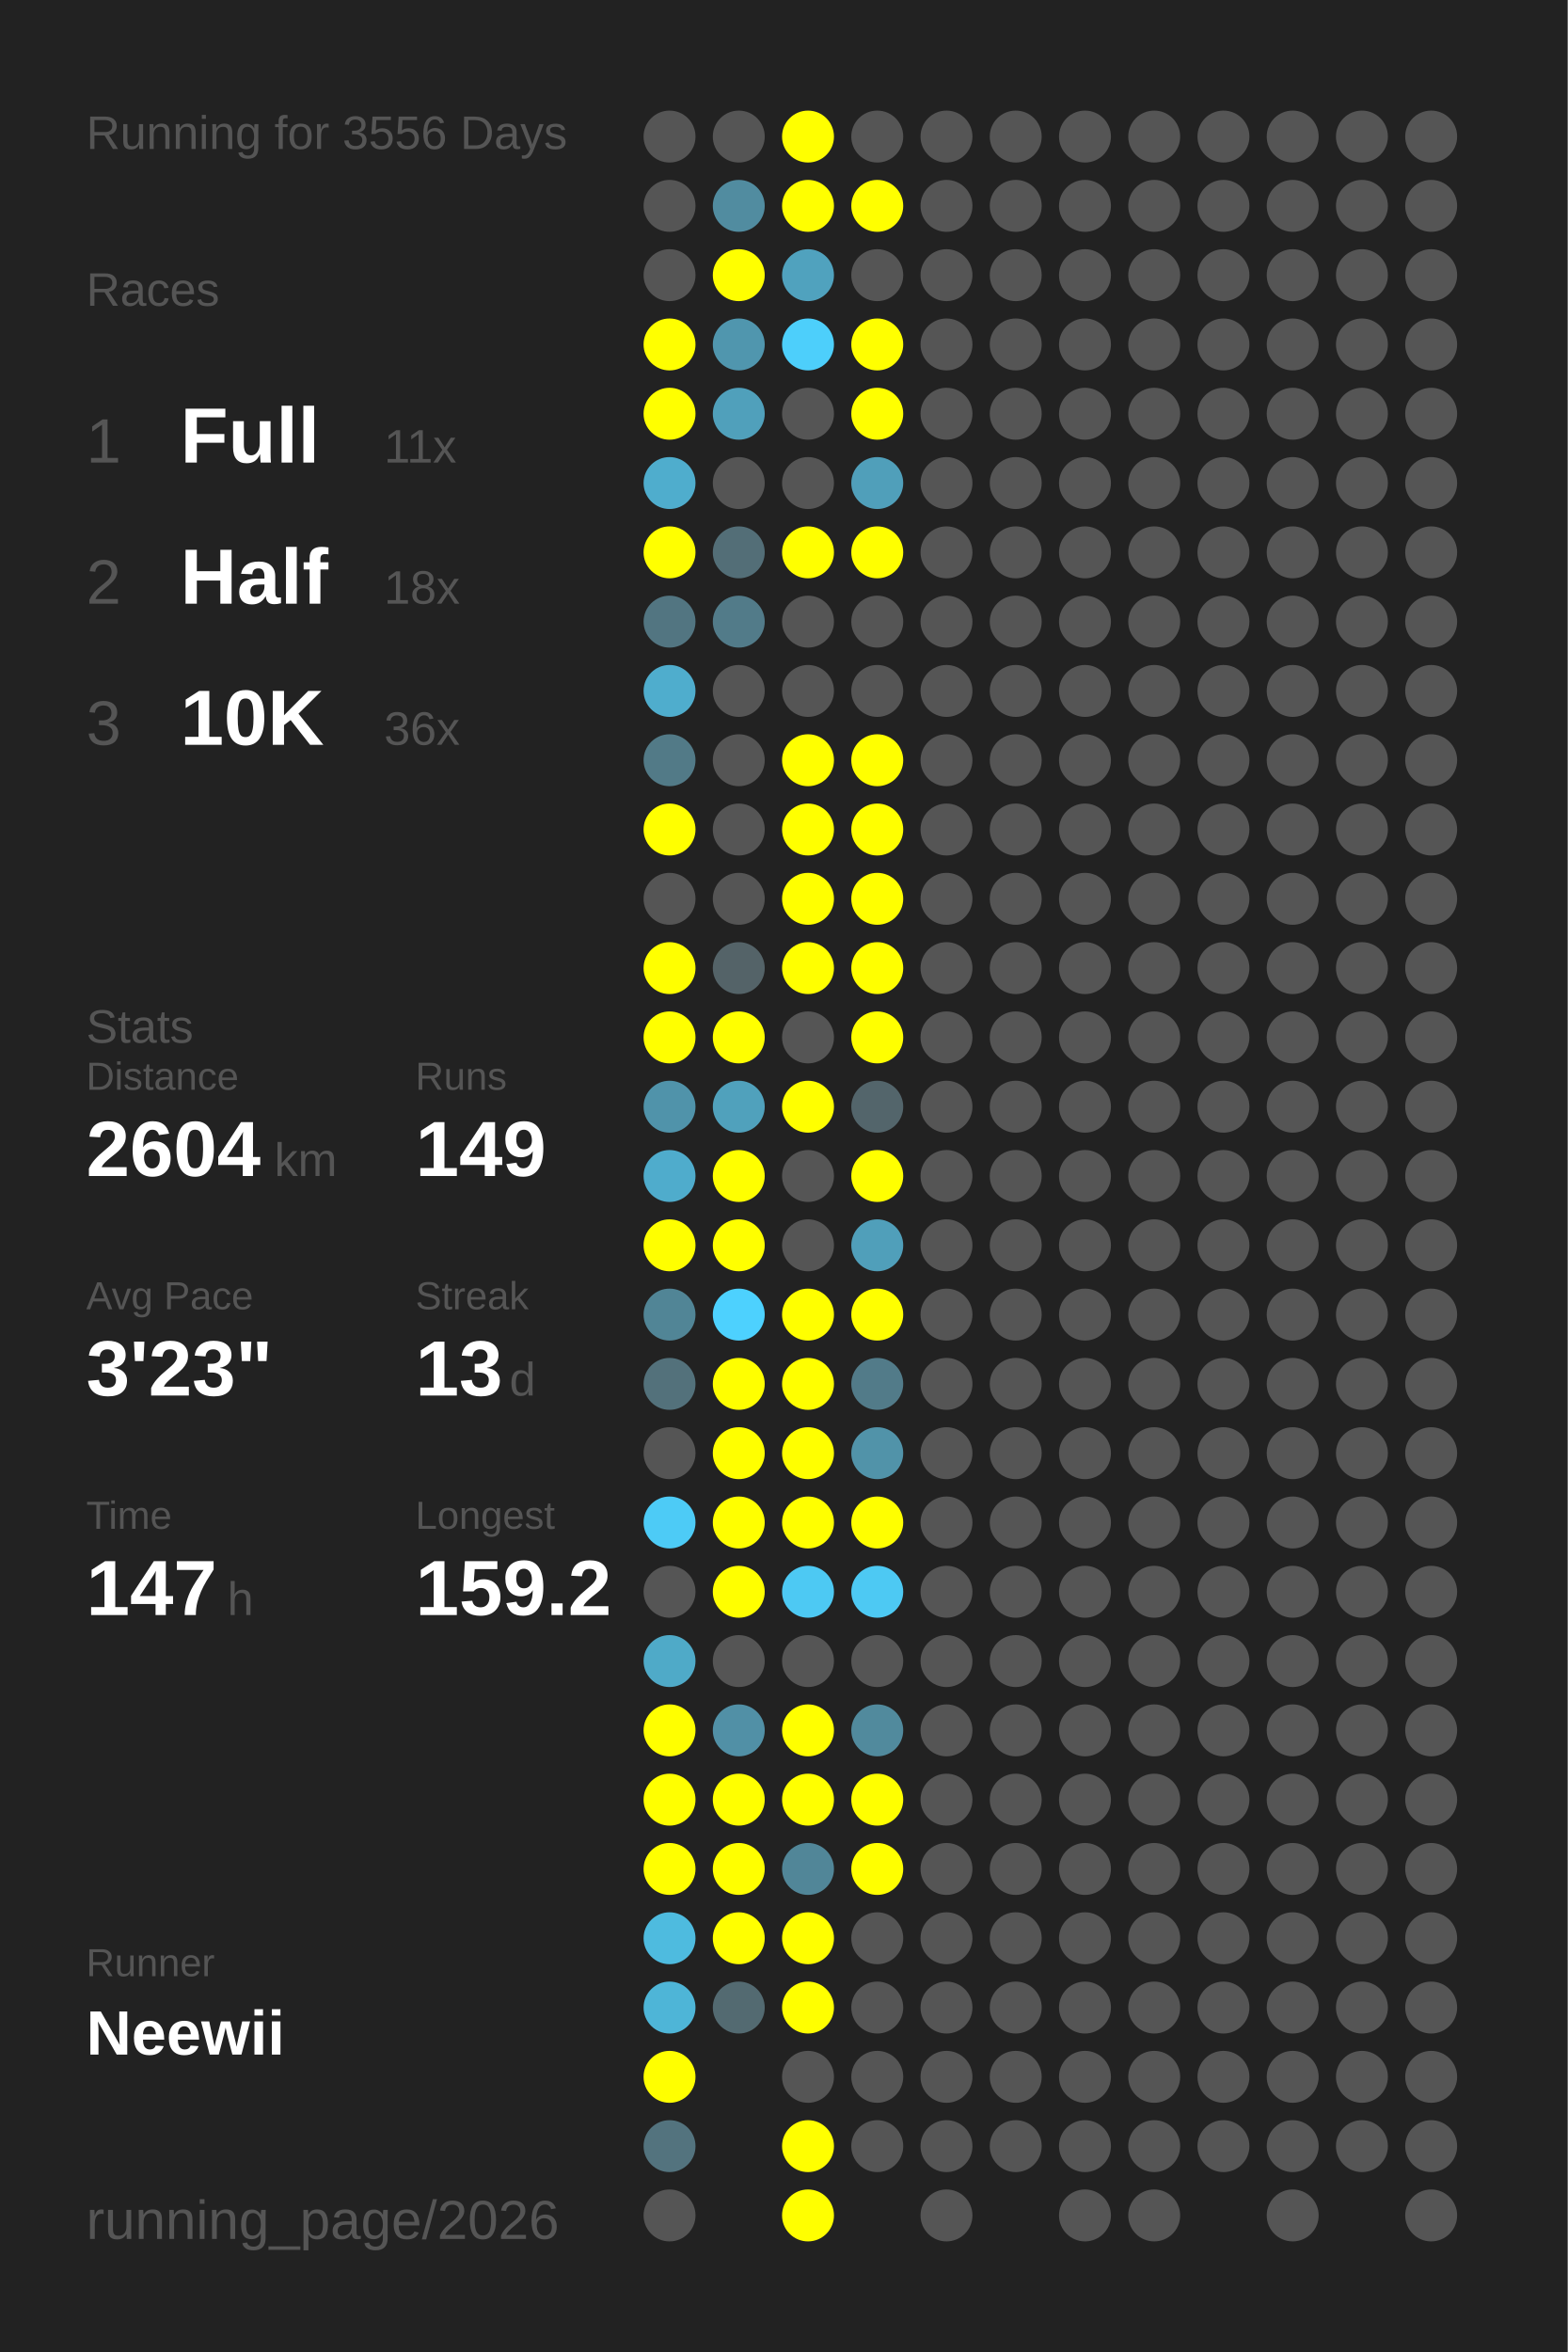
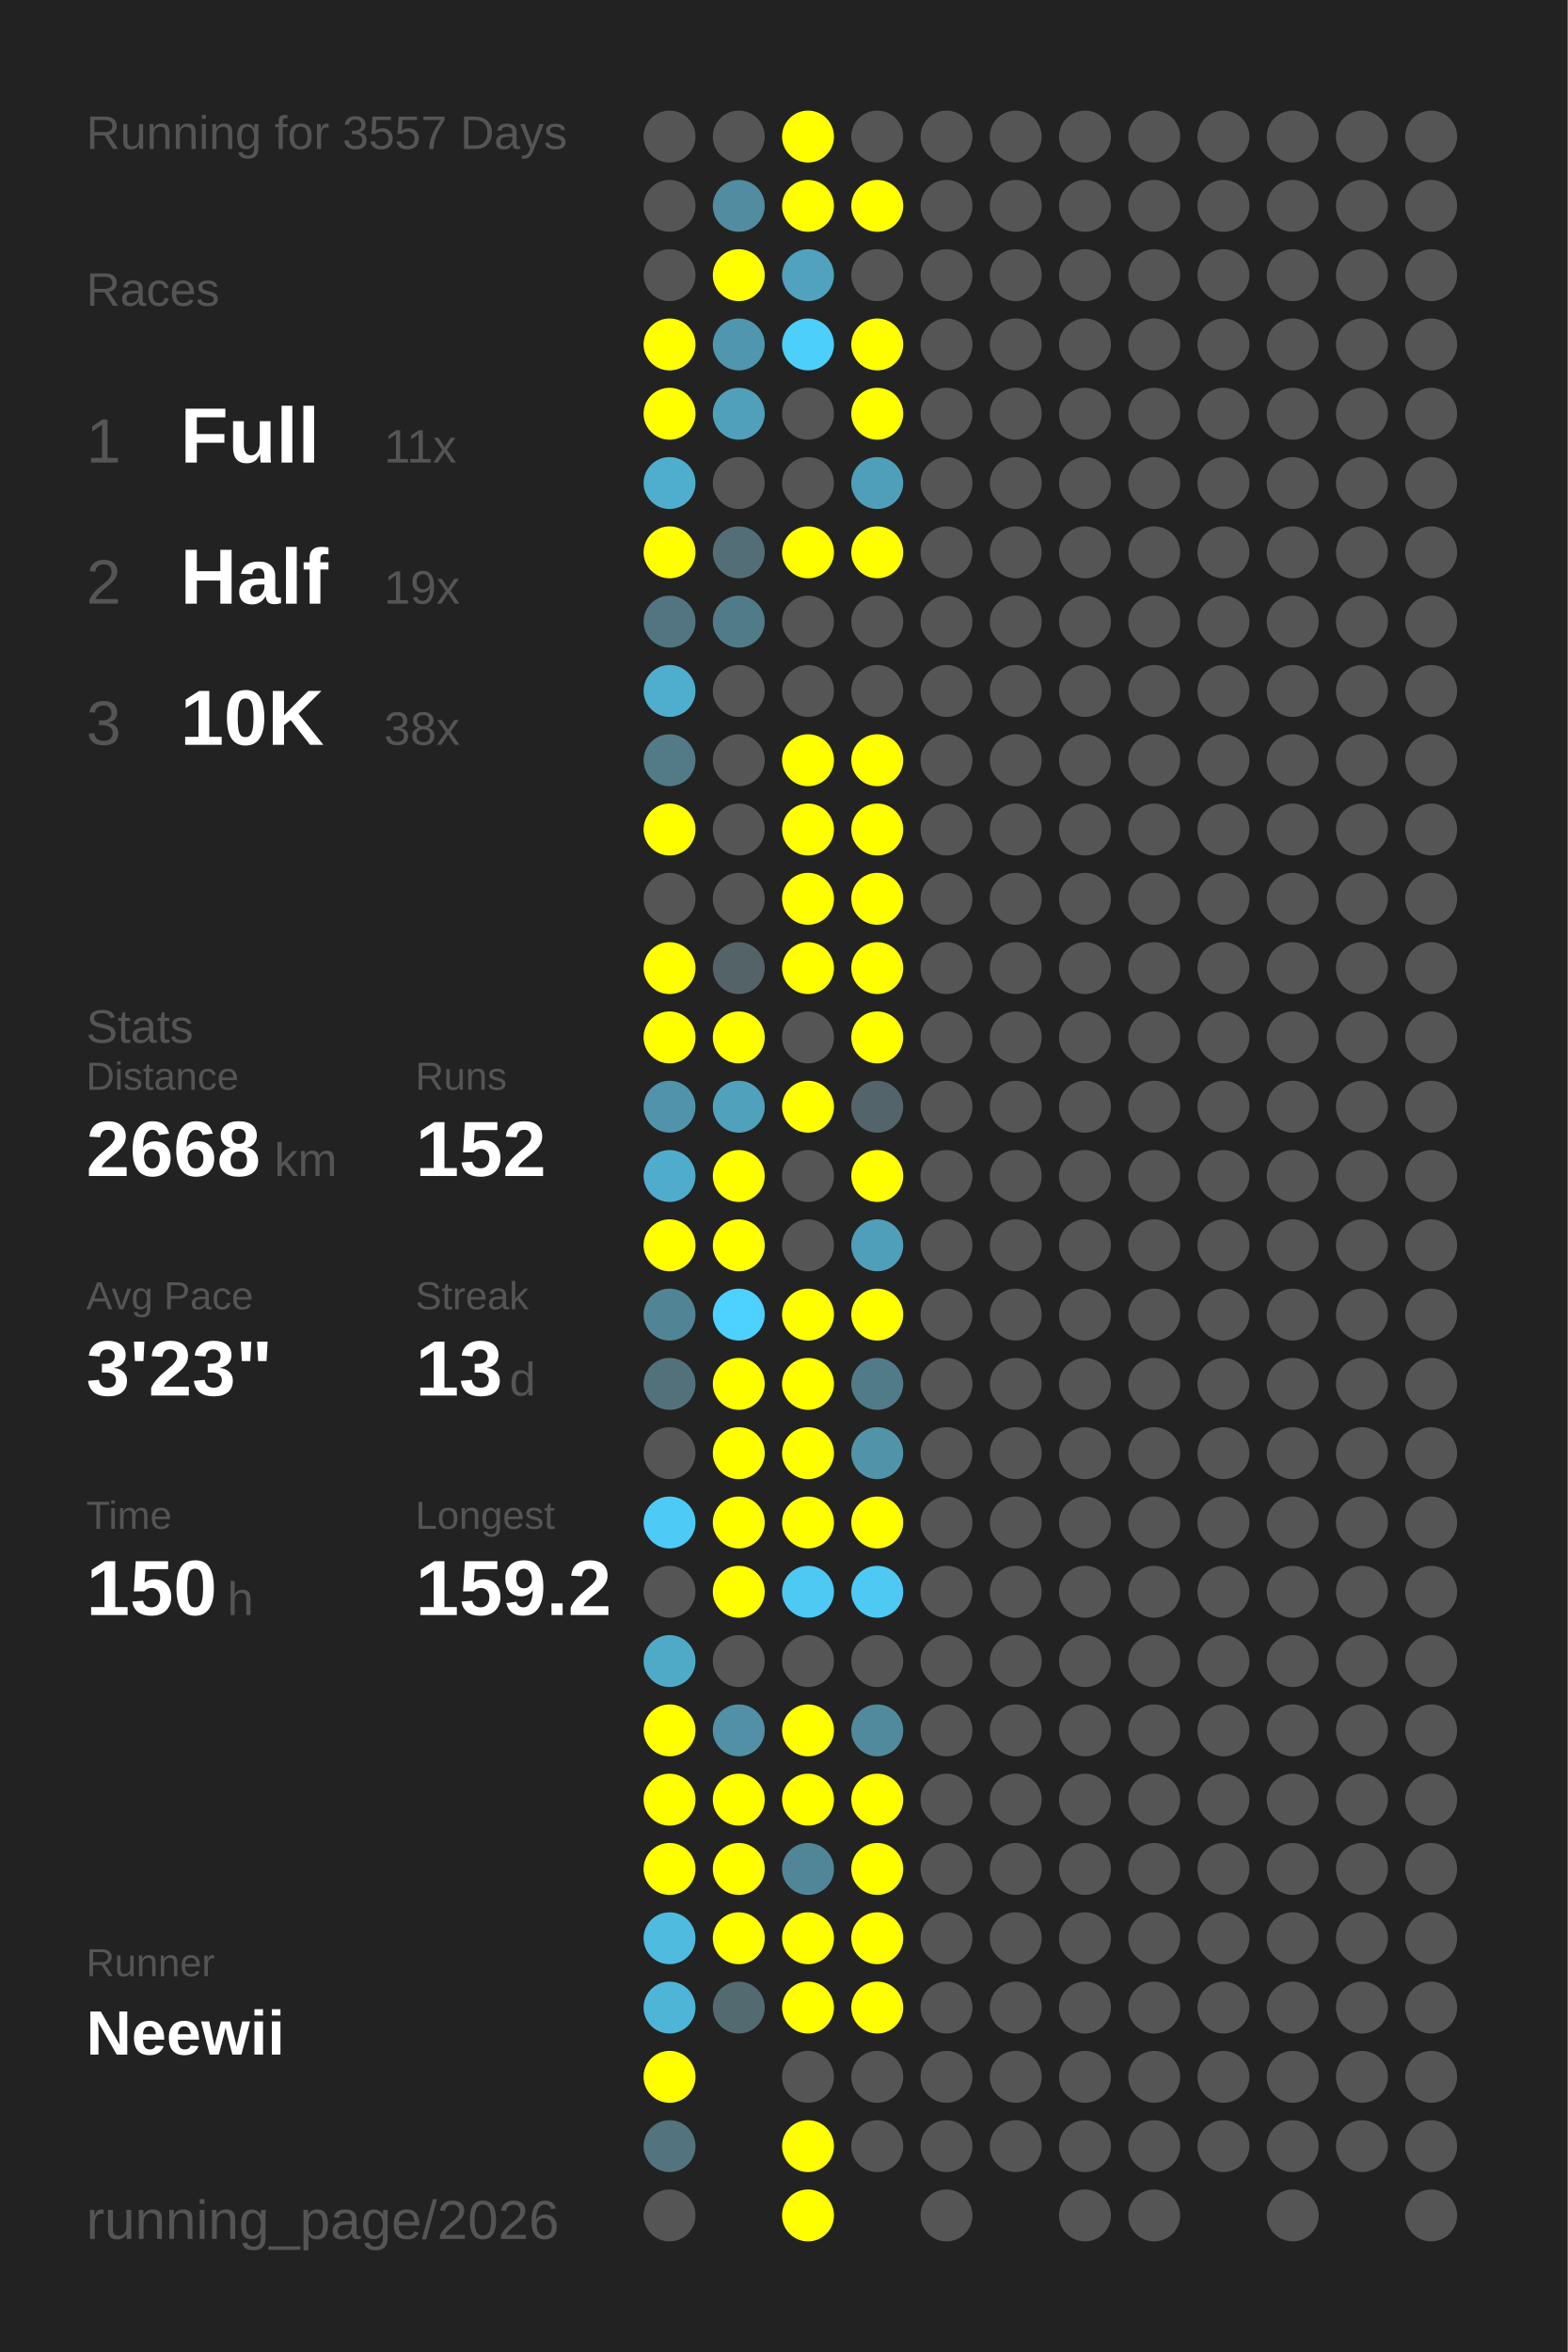
<svg xmlns="http://www.w3.org/2000/svg" baseProfile="full" height="300mm" version="1.1" viewBox="0,0,200,300" width="200mm">
  <defs />
  <rect fill="#222222" height="300" width="200" x="0" y="0" />
-   <text fill="#555555" style="font-size:6px; font-family:Arial;" x="11" y="19">Running for 3556 Days</text>
+   <text fill="#555555" style="font-size:6px; font-family:Arial;" x="11" y="19">Running for 3557 Days</text>
  <text fill="#555555" style="font-size:6px; font-family:Arial;" x="11" y="39">Races</text>
  <text fill="#555555" style="font-size:8px; font-family:Arial;" x="11" y="59">1</text>
  <text fill="#FFFFFF" style="font-size:10px; font-family:Arial; font-weight:bold;" x="23" y="59">Full</text>
  <text fill="#555555" style="font-size:6px; font-family:Arial;" x="49" y="59">11x</text>
  <text fill="#555555" style="font-size:8px; font-family:Arial;" x="11" y="77">2</text>
  <text fill="#FFFFFF" style="font-size:10px; font-family:Arial; font-weight:bold;" x="23" y="77">Half</text>
-   <text fill="#555555" style="font-size:6px; font-family:Arial;" x="49" y="77">18x</text>
+   <text fill="#555555" style="font-size:6px; font-family:Arial;" x="49" y="77">19x</text>
  <text fill="#555555" style="font-size:8px; font-family:Arial;" x="11" y="95">3</text>
  <text fill="#FFFFFF" style="font-size:10px; font-family:Arial; font-weight:bold;" x="23" y="95">10K</text>
-   <text fill="#555555" style="font-size:6px; font-family:Arial;" x="49" y="95">36x</text>
+   <text fill="#555555" style="font-size:6px; font-family:Arial;" x="49" y="95">38x</text>
  <text fill="#555555" style="font-size:6px; font-family:Arial;" x="11" y="133">Stats</text>
  <text fill="#555555" style="font-size:5px; font-family:Arial;" x="11" y="139">Distance</text>
-   <text fill="#FFFFFF" style="font-size:10px; font-family:Arial; font-weight:bold;" x="11" y="150">2604</text>
+   <text fill="#FFFFFF" style="font-size:10px; font-family:Arial; font-weight:bold;" x="11" y="150">2668</text>
  <text fill="#555555" style="font-size:6px; font-family:Arial;" x="35" y="150">km</text>
  <text fill="#555555" style="font-size:5px; font-family:Arial;" x="53" y="139">Runs</text>
-   <text fill="#FFFFFF" style="font-size:10px; font-family:Arial; font-weight:bold;" x="53" y="150">149</text>
+   <text fill="#FFFFFF" style="font-size:10px; font-family:Arial; font-weight:bold;" x="53" y="150">152</text>
  <text fill="#555555" style="font-size:5px; font-family:Arial;" x="11" y="167">Avg Pace</text>
  <text fill="#FFFFFF" style="font-size:10px; font-family:Arial; font-weight:bold;" x="11" y="178">3'23"</text>
  <text fill="#555555" style="font-size:5px; font-family:Arial;" x="53" y="167">Streak</text>
  <text fill="#FFFFFF" style="font-size:10px; font-family:Arial; font-weight:bold;" x="53" y="178">13</text>
  <text fill="#555555" style="font-size:6px; font-family:Arial;" x="65" y="178">d</text>
  <text fill="#555555" style="font-size:5px; font-family:Arial;" x="11" y="195">Time</text>
-   <text fill="#FFFFFF" style="font-size:10px; font-family:Arial; font-weight:bold;" x="11" y="206">147</text>
+   <text fill="#FFFFFF" style="font-size:10px; font-family:Arial; font-weight:bold;" x="11" y="206">150</text>
  <text fill="#555555" style="font-size:6px; font-family:Arial;" x="29" y="206">h</text>
  <text fill="#555555" style="font-size:5px; font-family:Arial;" x="53" y="195">Longest</text>
  <text fill="#FFFFFF" style="font-size:10px; font-family:Arial; font-weight:bold;" x="53" y="206">159.2</text>
  <text fill="#555555" style="font-size:5px; font-family:Arial;" x="11" y="252.065">Runner</text>
  <text fill="#FFFFFF" style="font-size:8px; font-family:Arial; font-weight:bold;" x="11" y="262.065">Neewii</text>
  <text fill="#555555" style="font-size:7px; font-family:Arial;" x="11" y="285.581">running_page/2026</text>
  <circle cx="85.417" cy="17.419" fill="#555555" r="3.312" />
  <circle cx="85.417" cy="26.258" fill="#555555" r="3.312" />
  <circle cx="85.417" cy="35.097" fill="#555555" r="3.312" />
  <circle cx="85.417" cy="43.935" fill="#FFFF00" r="3.312" />
  <circle cx="85.417" cy="52.774" fill="#FFFF00" r="3.312" />
  <circle cx="85.417" cy="61.613" fill="#4fadcd" r="3.312" />
  <circle cx="85.417" cy="70.452" fill="#FFFF00" r="3.312" />
  <circle cx="85.417" cy="79.29" fill="#527581" r="3.312" />
  <circle cx="85.417" cy="88.129" fill="#4fadcd" r="3.312" />
  <circle cx="85.417" cy="96.968" fill="#527a87" r="3.312" />
  <circle cx="85.417" cy="105.806" fill="#FFFF00" r="3.312" />
  <circle cx="85.417" cy="114.645" fill="#555555" r="3.312" />
  <circle cx="85.417" cy="123.484" fill="#FFFF00" r="3.312" />
  <circle cx="85.417" cy="132.323" fill="#FFFF00" r="3.312" />
  <circle cx="85.417" cy="141.161" fill="#5093aa" r="3.312" />
  <circle cx="85.417" cy="150" fill="#4faccc" r="3.312" />
  <circle cx="85.417" cy="158.839" fill="#FFFF00" r="3.312" />
  <circle cx="85.417" cy="167.677" fill="#518596" r="3.312" />
  <circle cx="85.417" cy="176.516" fill="#53717b" r="3.312" />
  <circle cx="85.417" cy="185.355" fill="#555555" r="3.312" />
  <circle cx="85.417" cy="194.194" fill="#4dcbf6" r="3.312" />
  <circle cx="85.417" cy="203.032" fill="#555555" r="3.312" />
  <circle cx="85.417" cy="211.871" fill="#4faac8" r="3.312" />
  <circle cx="85.417" cy="220.71" fill="#FFFF00" r="3.312" />
  <circle cx="85.417" cy="229.548" fill="#FFFF00" r="3.312" />
  <circle cx="85.417" cy="238.387" fill="#FFFF00" r="3.312" />
  <circle cx="85.417" cy="247.226" fill="#4ebbdf" r="3.312" />
  <circle cx="85.417" cy="256.065" fill="#4eb5d7" r="3.312" />
  <circle cx="85.417" cy="264.903" fill="#FFFF00" r="3.312" />
  <circle cx="85.417" cy="273.742" fill="#53737e" r="3.312" />
  <circle cx="85.417" cy="282.581" fill="#555555" r="3.312" />
  <circle cx="94.25" cy="17.419" fill="#555555" r="3.312" />
  <circle cx="94.25" cy="26.258" fill="#518ca0" r="3.312" />
  <circle cx="94.25" cy="35.097" fill="#FFFF00" r="3.312" />
  <circle cx="94.25" cy="43.935" fill="#5096ae" r="3.312" />
  <circle cx="94.25" cy="52.774" fill="#50a0bb" r="3.312" />
  <circle cx="94.25" cy="61.613" fill="#555555" r="3.312" />
  <circle cx="94.25" cy="70.452" fill="#536e77" r="3.312" />
  <circle cx="94.25" cy="79.29" fill="#527b89" r="3.312" />
  <circle cx="94.25" cy="88.129" fill="#555555" r="3.312" />
  <circle cx="94.25" cy="96.968" fill="#555555" r="3.312" />
  <circle cx="94.25" cy="105.806" fill="#555555" r="3.312" />
  <circle cx="94.25" cy="114.645" fill="#555555" r="3.312" />
  <circle cx="94.25" cy="123.484" fill="#546368" r="3.312" />
  <circle cx="94.25" cy="132.323" fill="#FFFF00" r="3.312" />
  <circle cx="94.25" cy="141.161" fill="#50a1bc" r="3.312" />
  <circle cx="94.25" cy="150" fill="#FFFF00" r="3.312" />
  <circle cx="94.25" cy="158.839" fill="#FFFF00" r="3.312" />
  <circle cx="94.25" cy="167.677" fill="#4dd1fe" r="3.312" />
  <circle cx="94.25" cy="176.516" fill="#FFFF00" r="3.312" />
  <circle cx="94.25" cy="185.355" fill="#FFFF00" r="3.312" />
  <circle cx="94.25" cy="194.194" fill="#FFFF00" r="3.312" />
  <circle cx="94.25" cy="203.032" fill="#FFFF00" r="3.312" />
  <circle cx="94.25" cy="211.871" fill="#555555" r="3.312" />
  <circle cx="94.25" cy="220.71" fill="#5190a6" r="3.312" />
  <circle cx="94.25" cy="229.548" fill="#FFFF00" r="3.312" />
  <circle cx="94.25" cy="238.387" fill="#FFFF00" r="3.312" />
  <circle cx="94.25" cy="247.226" fill="#FFFF00" r="3.312" />
  <circle cx="94.25" cy="256.065" fill="#536a71" r="3.312" />
  <circle cx="103.083" cy="17.419" fill="#FFFF00" r="3.312" />
  <circle cx="103.083" cy="26.258" fill="#FFFF00" r="3.312" />
  <circle cx="103.083" cy="35.097" fill="#50a2be" r="3.312" />
  <circle cx="103.083" cy="43.935" fill="#4dcffb" r="3.312" />
  <circle cx="103.083" cy="52.774" fill="#555555" r="3.312" />
  <circle cx="103.083" cy="61.613" fill="#555555" r="3.312" />
  <circle cx="103.083" cy="70.452" fill="#FFFF00" r="3.312" />
  <circle cx="103.083" cy="79.29" fill="#555555" r="3.312" />
  <circle cx="103.083" cy="88.129" fill="#555555" r="3.312" />
  <circle cx="103.083" cy="96.968" fill="#FFFF00" r="3.312" />
  <circle cx="103.083" cy="105.806" fill="#FFFF00" r="3.312" />
  <circle cx="103.083" cy="114.645" fill="#FFFF00" r="3.312" />
  <circle cx="103.083" cy="123.484" fill="#FFFF00" r="3.312" />
  <circle cx="103.083" cy="132.323" fill="#555555" r="3.312" />
  <circle cx="103.083" cy="141.161" fill="#FFFF00" r="3.312" />
  <circle cx="103.083" cy="150" fill="#555555" r="3.312" />
  <circle cx="103.083" cy="158.839" fill="#555555" r="3.312" />
  <circle cx="103.083" cy="167.677" fill="#FFFF00" r="3.312" />
  <circle cx="103.083" cy="176.516" fill="#FFFF00" r="3.312" />
  <circle cx="103.083" cy="185.355" fill="#FFFF00" r="3.312" />
  <circle cx="103.083" cy="194.194" fill="#FFFF00" r="3.312" />
  <circle cx="103.083" cy="203.032" fill="#4dc9f3" r="3.312" />
  <circle cx="103.083" cy="211.871" fill="#555555" r="3.312" />
  <circle cx="103.083" cy="220.71" fill="#FFFF00" r="3.312" />
  <circle cx="103.083" cy="229.548" fill="#FFFF00" r="3.312" />
  <circle cx="103.083" cy="238.387" fill="#518698" r="3.312" />
  <circle cx="103.083" cy="247.226" fill="#FFFF00" r="3.312" />
  <circle cx="103.083" cy="256.065" fill="#FFFF00" r="3.312" />
  <circle cx="103.083" cy="264.903" fill="#555555" r="3.312" />
  <circle cx="103.083" cy="273.742" fill="#FFFF00" r="3.312" />
  <circle cx="103.083" cy="282.581" fill="#FFFF00" r="3.312" />
  <circle cx="111.917" cy="17.419" fill="#555555" r="3.312" />
  <circle cx="111.917" cy="26.258" fill="#FFFF00" r="3.312" />
  <circle cx="111.917" cy="35.097" fill="#555555" r="3.312" />
  <circle cx="111.917" cy="43.935" fill="#FFFF00" r="3.312" />
  <circle cx="111.917" cy="52.774" fill="#FFFF00" r="3.312" />
  <circle cx="111.917" cy="61.613" fill="#509fba" r="3.312" />
  <circle cx="111.917" cy="70.452" fill="#FFFF00" r="3.312" />
  <circle cx="111.917" cy="79.29" fill="#555555" r="3.312" />
  <circle cx="111.917" cy="88.129" fill="#555555" r="3.312" />
  <circle cx="111.917" cy="96.968" fill="#FFFF00" r="3.312" />
  <circle cx="111.917" cy="105.806" fill="#FFFF00" r="3.312" />
  <circle cx="111.917" cy="114.645" fill="#FFFF00" r="3.312" />
  <circle cx="111.917" cy="123.484" fill="#FFFF00" r="3.312" />
  <circle cx="111.917" cy="132.323" fill="#FFFF00" r="3.312" />
  <circle cx="111.917" cy="141.161" fill="#53656b" r="3.312" />
  <circle cx="111.917" cy="150" fill="#FFFF00" r="3.312" />
  <circle cx="111.917" cy="158.839" fill="#509fba" r="3.312" />
  <circle cx="111.917" cy="167.677" fill="#FFFF00" r="3.312" />
  <circle cx="111.917" cy="176.516" fill="#527b89" r="3.312" />
  <circle cx="111.917" cy="185.355" fill="#5193a9" r="3.312" />
  <circle cx="111.917" cy="194.194" fill="#FFFF00" r="3.312" />
  <circle cx="111.917" cy="203.032" fill="#4dc9f3" r="3.312" />
  <circle cx="111.917" cy="211.871" fill="#555555" r="3.312" />
  <circle cx="111.917" cy="220.71" fill="#518a9d" r="3.312" />
  <circle cx="111.917" cy="229.548" fill="#FFFF00" r="3.312" />
  <circle cx="111.917" cy="238.387" fill="#FFFF00" r="3.312" />
-   <circle cx="111.917" cy="247.226" fill="#555555" r="3.312" />
-   <circle cx="111.917" cy="256.065" fill="#555555" r="3.312" />
+   <circle cx="111.917" cy="247.226" fill="#FFFF00" r="3.312" />
+   <circle cx="111.917" cy="256.065" fill="#FFFF00" r="3.312" />
  <circle cx="111.917" cy="264.903" fill="#555555" r="3.312" />
  <circle cx="111.917" cy="273.742" fill="#555555" r="3.312" />
  <circle cx="120.75" cy="17.419" fill="#555555" r="3.312" />
  <circle cx="120.75" cy="26.258" fill="#555555" r="3.312" />
  <circle cx="120.75" cy="35.097" fill="#555555" r="3.312" />
  <circle cx="120.75" cy="43.935" fill="#555555" r="3.312" />
  <circle cx="120.75" cy="52.774" fill="#555555" r="3.312" />
  <circle cx="120.75" cy="61.613" fill="#555555" r="3.312" />
  <circle cx="120.75" cy="70.452" fill="#555555" r="3.312" />
  <circle cx="120.75" cy="79.29" fill="#555555" r="3.312" />
  <circle cx="120.75" cy="88.129" fill="#555555" r="3.312" />
  <circle cx="120.75" cy="96.968" fill="#555555" r="3.312" />
  <circle cx="120.75" cy="105.806" fill="#555555" r="3.312" />
  <circle cx="120.75" cy="114.645" fill="#555555" r="3.312" />
  <circle cx="120.75" cy="123.484" fill="#555555" r="3.312" />
  <circle cx="120.75" cy="132.323" fill="#555555" r="3.312" />
  <circle cx="120.75" cy="141.161" fill="#555555" r="3.312" />
  <circle cx="120.75" cy="150" fill="#555555" r="3.312" />
  <circle cx="120.75" cy="158.839" fill="#555555" r="3.312" />
  <circle cx="120.75" cy="167.677" fill="#555555" r="3.312" />
  <circle cx="120.75" cy="176.516" fill="#555555" r="3.312" />
  <circle cx="120.75" cy="185.355" fill="#555555" r="3.312" />
  <circle cx="120.75" cy="194.194" fill="#555555" r="3.312" />
  <circle cx="120.75" cy="203.032" fill="#555555" r="3.312" />
  <circle cx="120.75" cy="211.871" fill="#555555" r="3.312" />
  <circle cx="120.75" cy="220.71" fill="#555555" r="3.312" />
  <circle cx="120.75" cy="229.548" fill="#555555" r="3.312" />
  <circle cx="120.75" cy="238.387" fill="#555555" r="3.312" />
  <circle cx="120.75" cy="247.226" fill="#555555" r="3.312" />
  <circle cx="120.75" cy="256.065" fill="#555555" r="3.312" />
  <circle cx="120.75" cy="264.903" fill="#555555" r="3.312" />
  <circle cx="120.75" cy="273.742" fill="#555555" r="3.312" />
  <circle cx="120.75" cy="282.581" fill="#555555" r="3.312" />
  <circle cx="129.583" cy="17.419" fill="#555555" r="3.312" />
  <circle cx="129.583" cy="26.258" fill="#555555" r="3.312" />
  <circle cx="129.583" cy="35.097" fill="#555555" r="3.312" />
  <circle cx="129.583" cy="43.935" fill="#555555" r="3.312" />
  <circle cx="129.583" cy="52.774" fill="#555555" r="3.312" />
  <circle cx="129.583" cy="61.613" fill="#555555" r="3.312" />
  <circle cx="129.583" cy="70.452" fill="#555555" r="3.312" />
  <circle cx="129.583" cy="79.29" fill="#555555" r="3.312" />
  <circle cx="129.583" cy="88.129" fill="#555555" r="3.312" />
  <circle cx="129.583" cy="96.968" fill="#555555" r="3.312" />
  <circle cx="129.583" cy="105.806" fill="#555555" r="3.312" />
  <circle cx="129.583" cy="114.645" fill="#555555" r="3.312" />
  <circle cx="129.583" cy="123.484" fill="#555555" r="3.312" />
  <circle cx="129.583" cy="132.323" fill="#555555" r="3.312" />
  <circle cx="129.583" cy="141.161" fill="#555555" r="3.312" />
  <circle cx="129.583" cy="150" fill="#555555" r="3.312" />
  <circle cx="129.583" cy="158.839" fill="#555555" r="3.312" />
  <circle cx="129.583" cy="167.677" fill="#555555" r="3.312" />
  <circle cx="129.583" cy="176.516" fill="#555555" r="3.312" />
  <circle cx="129.583" cy="185.355" fill="#555555" r="3.312" />
  <circle cx="129.583" cy="194.194" fill="#555555" r="3.312" />
  <circle cx="129.583" cy="203.032" fill="#555555" r="3.312" />
  <circle cx="129.583" cy="211.871" fill="#555555" r="3.312" />
  <circle cx="129.583" cy="220.71" fill="#555555" r="3.312" />
  <circle cx="129.583" cy="229.548" fill="#555555" r="3.312" />
  <circle cx="129.583" cy="238.387" fill="#555555" r="3.312" />
  <circle cx="129.583" cy="247.226" fill="#555555" r="3.312" />
  <circle cx="129.583" cy="256.065" fill="#555555" r="3.312" />
  <circle cx="129.583" cy="264.903" fill="#555555" r="3.312" />
  <circle cx="129.583" cy="273.742" fill="#555555" r="3.312" />
  <circle cx="138.417" cy="17.419" fill="#555555" r="3.312" />
  <circle cx="138.417" cy="26.258" fill="#555555" r="3.312" />
  <circle cx="138.417" cy="35.097" fill="#555555" r="3.312" />
  <circle cx="138.417" cy="43.935" fill="#555555" r="3.312" />
  <circle cx="138.417" cy="52.774" fill="#555555" r="3.312" />
  <circle cx="138.417" cy="61.613" fill="#555555" r="3.312" />
  <circle cx="138.417" cy="70.452" fill="#555555" r="3.312" />
  <circle cx="138.417" cy="79.29" fill="#555555" r="3.312" />
  <circle cx="138.417" cy="88.129" fill="#555555" r="3.312" />
  <circle cx="138.417" cy="96.968" fill="#555555" r="3.312" />
  <circle cx="138.417" cy="105.806" fill="#555555" r="3.312" />
  <circle cx="138.417" cy="114.645" fill="#555555" r="3.312" />
  <circle cx="138.417" cy="123.484" fill="#555555" r="3.312" />
  <circle cx="138.417" cy="132.323" fill="#555555" r="3.312" />
  <circle cx="138.417" cy="141.161" fill="#555555" r="3.312" />
  <circle cx="138.417" cy="150" fill="#555555" r="3.312" />
  <circle cx="138.417" cy="158.839" fill="#555555" r="3.312" />
  <circle cx="138.417" cy="167.677" fill="#555555" r="3.312" />
  <circle cx="138.417" cy="176.516" fill="#555555" r="3.312" />
  <circle cx="138.417" cy="185.355" fill="#555555" r="3.312" />
  <circle cx="138.417" cy="194.194" fill="#555555" r="3.312" />
  <circle cx="138.417" cy="203.032" fill="#555555" r="3.312" />
  <circle cx="138.417" cy="211.871" fill="#555555" r="3.312" />
  <circle cx="138.417" cy="220.71" fill="#555555" r="3.312" />
  <circle cx="138.417" cy="229.548" fill="#555555" r="3.312" />
  <circle cx="138.417" cy="238.387" fill="#555555" r="3.312" />
  <circle cx="138.417" cy="247.226" fill="#555555" r="3.312" />
  <circle cx="138.417" cy="256.065" fill="#555555" r="3.312" />
  <circle cx="138.417" cy="264.903" fill="#555555" r="3.312" />
  <circle cx="138.417" cy="273.742" fill="#555555" r="3.312" />
  <circle cx="138.417" cy="282.581" fill="#555555" r="3.312" />
  <circle cx="147.25" cy="17.419" fill="#555555" r="3.312" />
  <circle cx="147.25" cy="26.258" fill="#555555" r="3.312" />
  <circle cx="147.25" cy="35.097" fill="#555555" r="3.312" />
  <circle cx="147.25" cy="43.935" fill="#555555" r="3.312" />
  <circle cx="147.25" cy="52.774" fill="#555555" r="3.312" />
  <circle cx="147.25" cy="61.613" fill="#555555" r="3.312" />
  <circle cx="147.25" cy="70.452" fill="#555555" r="3.312" />
  <circle cx="147.25" cy="79.29" fill="#555555" r="3.312" />
  <circle cx="147.25" cy="88.129" fill="#555555" r="3.312" />
  <circle cx="147.25" cy="96.968" fill="#555555" r="3.312" />
  <circle cx="147.25" cy="105.806" fill="#555555" r="3.312" />
  <circle cx="147.25" cy="114.645" fill="#555555" r="3.312" />
  <circle cx="147.25" cy="123.484" fill="#555555" r="3.312" />
  <circle cx="147.25" cy="132.323" fill="#555555" r="3.312" />
  <circle cx="147.25" cy="141.161" fill="#555555" r="3.312" />
  <circle cx="147.25" cy="150" fill="#555555" r="3.312" />
  <circle cx="147.25" cy="158.839" fill="#555555" r="3.312" />
  <circle cx="147.25" cy="167.677" fill="#555555" r="3.312" />
  <circle cx="147.25" cy="176.516" fill="#555555" r="3.312" />
  <circle cx="147.25" cy="185.355" fill="#555555" r="3.312" />
  <circle cx="147.25" cy="194.194" fill="#555555" r="3.312" />
  <circle cx="147.25" cy="203.032" fill="#555555" r="3.312" />
  <circle cx="147.25" cy="211.871" fill="#555555" r="3.312" />
  <circle cx="147.25" cy="220.71" fill="#555555" r="3.312" />
  <circle cx="147.25" cy="229.548" fill="#555555" r="3.312" />
  <circle cx="147.25" cy="238.387" fill="#555555" r="3.312" />
  <circle cx="147.25" cy="247.226" fill="#555555" r="3.312" />
  <circle cx="147.25" cy="256.065" fill="#555555" r="3.312" />
  <circle cx="147.25" cy="264.903" fill="#555555" r="3.312" />
  <circle cx="147.25" cy="273.742" fill="#555555" r="3.312" />
  <circle cx="147.25" cy="282.581" fill="#555555" r="3.312" />
  <circle cx="156.083" cy="17.419" fill="#555555" r="3.312" />
  <circle cx="156.083" cy="26.258" fill="#555555" r="3.312" />
  <circle cx="156.083" cy="35.097" fill="#555555" r="3.312" />
  <circle cx="156.083" cy="43.935" fill="#555555" r="3.312" />
  <circle cx="156.083" cy="52.774" fill="#555555" r="3.312" />
  <circle cx="156.083" cy="61.613" fill="#555555" r="3.312" />
  <circle cx="156.083" cy="70.452" fill="#555555" r="3.312" />
  <circle cx="156.083" cy="79.29" fill="#555555" r="3.312" />
  <circle cx="156.083" cy="88.129" fill="#555555" r="3.312" />
  <circle cx="156.083" cy="96.968" fill="#555555" r="3.312" />
  <circle cx="156.083" cy="105.806" fill="#555555" r="3.312" />
  <circle cx="156.083" cy="114.645" fill="#555555" r="3.312" />
  <circle cx="156.083" cy="123.484" fill="#555555" r="3.312" />
  <circle cx="156.083" cy="132.323" fill="#555555" r="3.312" />
  <circle cx="156.083" cy="141.161" fill="#555555" r="3.312" />
  <circle cx="156.083" cy="150" fill="#555555" r="3.312" />
  <circle cx="156.083" cy="158.839" fill="#555555" r="3.312" />
  <circle cx="156.083" cy="167.677" fill="#555555" r="3.312" />
  <circle cx="156.083" cy="176.516" fill="#555555" r="3.312" />
  <circle cx="156.083" cy="185.355" fill="#555555" r="3.312" />
  <circle cx="156.083" cy="194.194" fill="#555555" r="3.312" />
  <circle cx="156.083" cy="203.032" fill="#555555" r="3.312" />
  <circle cx="156.083" cy="211.871" fill="#555555" r="3.312" />
  <circle cx="156.083" cy="220.71" fill="#555555" r="3.312" />
  <circle cx="156.083" cy="229.548" fill="#555555" r="3.312" />
  <circle cx="156.083" cy="238.387" fill="#555555" r="3.312" />
  <circle cx="156.083" cy="247.226" fill="#555555" r="3.312" />
  <circle cx="156.083" cy="256.065" fill="#555555" r="3.312" />
  <circle cx="156.083" cy="264.903" fill="#555555" r="3.312" />
  <circle cx="156.083" cy="273.742" fill="#555555" r="3.312" />
  <circle cx="164.917" cy="17.419" fill="#555555" r="3.312" />
  <circle cx="164.917" cy="26.258" fill="#555555" r="3.312" />
  <circle cx="164.917" cy="35.097" fill="#555555" r="3.312" />
  <circle cx="164.917" cy="43.935" fill="#555555" r="3.312" />
  <circle cx="164.917" cy="52.774" fill="#555555" r="3.312" />
  <circle cx="164.917" cy="61.613" fill="#555555" r="3.312" />
  <circle cx="164.917" cy="70.452" fill="#555555" r="3.312" />
  <circle cx="164.917" cy="79.29" fill="#555555" r="3.312" />
  <circle cx="164.917" cy="88.129" fill="#555555" r="3.312" />
  <circle cx="164.917" cy="96.968" fill="#555555" r="3.312" />
  <circle cx="164.917" cy="105.806" fill="#555555" r="3.312" />
  <circle cx="164.917" cy="114.645" fill="#555555" r="3.312" />
  <circle cx="164.917" cy="123.484" fill="#555555" r="3.312" />
  <circle cx="164.917" cy="132.323" fill="#555555" r="3.312" />
  <circle cx="164.917" cy="141.161" fill="#555555" r="3.312" />
  <circle cx="164.917" cy="150" fill="#555555" r="3.312" />
  <circle cx="164.917" cy="158.839" fill="#555555" r="3.312" />
  <circle cx="164.917" cy="167.677" fill="#555555" r="3.312" />
  <circle cx="164.917" cy="176.516" fill="#555555" r="3.312" />
  <circle cx="164.917" cy="185.355" fill="#555555" r="3.312" />
  <circle cx="164.917" cy="194.194" fill="#555555" r="3.312" />
  <circle cx="164.917" cy="203.032" fill="#555555" r="3.312" />
  <circle cx="164.917" cy="211.871" fill="#555555" r="3.312" />
  <circle cx="164.917" cy="220.71" fill="#555555" r="3.312" />
  <circle cx="164.917" cy="229.548" fill="#555555" r="3.312" />
  <circle cx="164.917" cy="238.387" fill="#555555" r="3.312" />
  <circle cx="164.917" cy="247.226" fill="#555555" r="3.312" />
  <circle cx="164.917" cy="256.065" fill="#555555" r="3.312" />
  <circle cx="164.917" cy="264.903" fill="#555555" r="3.312" />
  <circle cx="164.917" cy="273.742" fill="#555555" r="3.312" />
  <circle cx="164.917" cy="282.581" fill="#555555" r="3.312" />
  <circle cx="173.75" cy="17.419" fill="#555555" r="3.312" />
  <circle cx="173.75" cy="26.258" fill="#555555" r="3.312" />
  <circle cx="173.75" cy="35.097" fill="#555555" r="3.312" />
  <circle cx="173.75" cy="43.935" fill="#555555" r="3.312" />
  <circle cx="173.75" cy="52.774" fill="#555555" r="3.312" />
  <circle cx="173.75" cy="61.613" fill="#555555" r="3.312" />
  <circle cx="173.75" cy="70.452" fill="#555555" r="3.312" />
  <circle cx="173.75" cy="79.29" fill="#555555" r="3.312" />
  <circle cx="173.75" cy="88.129" fill="#555555" r="3.312" />
  <circle cx="173.75" cy="96.968" fill="#555555" r="3.312" />
  <circle cx="173.75" cy="105.806" fill="#555555" r="3.312" />
  <circle cx="173.75" cy="114.645" fill="#555555" r="3.312" />
  <circle cx="173.75" cy="123.484" fill="#555555" r="3.312" />
  <circle cx="173.75" cy="132.323" fill="#555555" r="3.312" />
  <circle cx="173.75" cy="141.161" fill="#555555" r="3.312" />
  <circle cx="173.75" cy="150" fill="#555555" r="3.312" />
  <circle cx="173.75" cy="158.839" fill="#555555" r="3.312" />
  <circle cx="173.75" cy="167.677" fill="#555555" r="3.312" />
  <circle cx="173.75" cy="176.516" fill="#555555" r="3.312" />
  <circle cx="173.75" cy="185.355" fill="#555555" r="3.312" />
  <circle cx="173.75" cy="194.194" fill="#555555" r="3.312" />
  <circle cx="173.75" cy="203.032" fill="#555555" r="3.312" />
  <circle cx="173.75" cy="211.871" fill="#555555" r="3.312" />
  <circle cx="173.75" cy="220.71" fill="#555555" r="3.312" />
  <circle cx="173.75" cy="229.548" fill="#555555" r="3.312" />
  <circle cx="173.75" cy="238.387" fill="#555555" r="3.312" />
  <circle cx="173.75" cy="247.226" fill="#555555" r="3.312" />
  <circle cx="173.75" cy="256.065" fill="#555555" r="3.312" />
  <circle cx="173.75" cy="264.903" fill="#555555" r="3.312" />
  <circle cx="173.75" cy="273.742" fill="#555555" r="3.312" />
  <circle cx="182.583" cy="17.419" fill="#555555" r="3.312" />
  <circle cx="182.583" cy="26.258" fill="#555555" r="3.312" />
  <circle cx="182.583" cy="35.097" fill="#555555" r="3.312" />
  <circle cx="182.583" cy="43.935" fill="#555555" r="3.312" />
  <circle cx="182.583" cy="52.774" fill="#555555" r="3.312" />
  <circle cx="182.583" cy="61.613" fill="#555555" r="3.312" />
  <circle cx="182.583" cy="70.452" fill="#555555" r="3.312" />
  <circle cx="182.583" cy="79.29" fill="#555555" r="3.312" />
  <circle cx="182.583" cy="88.129" fill="#555555" r="3.312" />
  <circle cx="182.583" cy="96.968" fill="#555555" r="3.312" />
  <circle cx="182.583" cy="105.806" fill="#555555" r="3.312" />
  <circle cx="182.583" cy="114.645" fill="#555555" r="3.312" />
  <circle cx="182.583" cy="123.484" fill="#555555" r="3.312" />
  <circle cx="182.583" cy="132.323" fill="#555555" r="3.312" />
  <circle cx="182.583" cy="141.161" fill="#555555" r="3.312" />
  <circle cx="182.583" cy="150" fill="#555555" r="3.312" />
  <circle cx="182.583" cy="158.839" fill="#555555" r="3.312" />
  <circle cx="182.583" cy="167.677" fill="#555555" r="3.312" />
  <circle cx="182.583" cy="176.516" fill="#555555" r="3.312" />
  <circle cx="182.583" cy="185.355" fill="#555555" r="3.312" />
  <circle cx="182.583" cy="194.194" fill="#555555" r="3.312" />
  <circle cx="182.583" cy="203.032" fill="#555555" r="3.312" />
  <circle cx="182.583" cy="211.871" fill="#555555" r="3.312" />
  <circle cx="182.583" cy="220.71" fill="#555555" r="3.312" />
  <circle cx="182.583" cy="229.548" fill="#555555" r="3.312" />
  <circle cx="182.583" cy="238.387" fill="#555555" r="3.312" />
  <circle cx="182.583" cy="247.226" fill="#555555" r="3.312" />
  <circle cx="182.583" cy="256.065" fill="#555555" r="3.312" />
  <circle cx="182.583" cy="264.903" fill="#555555" r="3.312" />
  <circle cx="182.583" cy="273.742" fill="#555555" r="3.312" />
  <circle cx="182.583" cy="282.581" fill="#555555" r="3.312" />
</svg>
